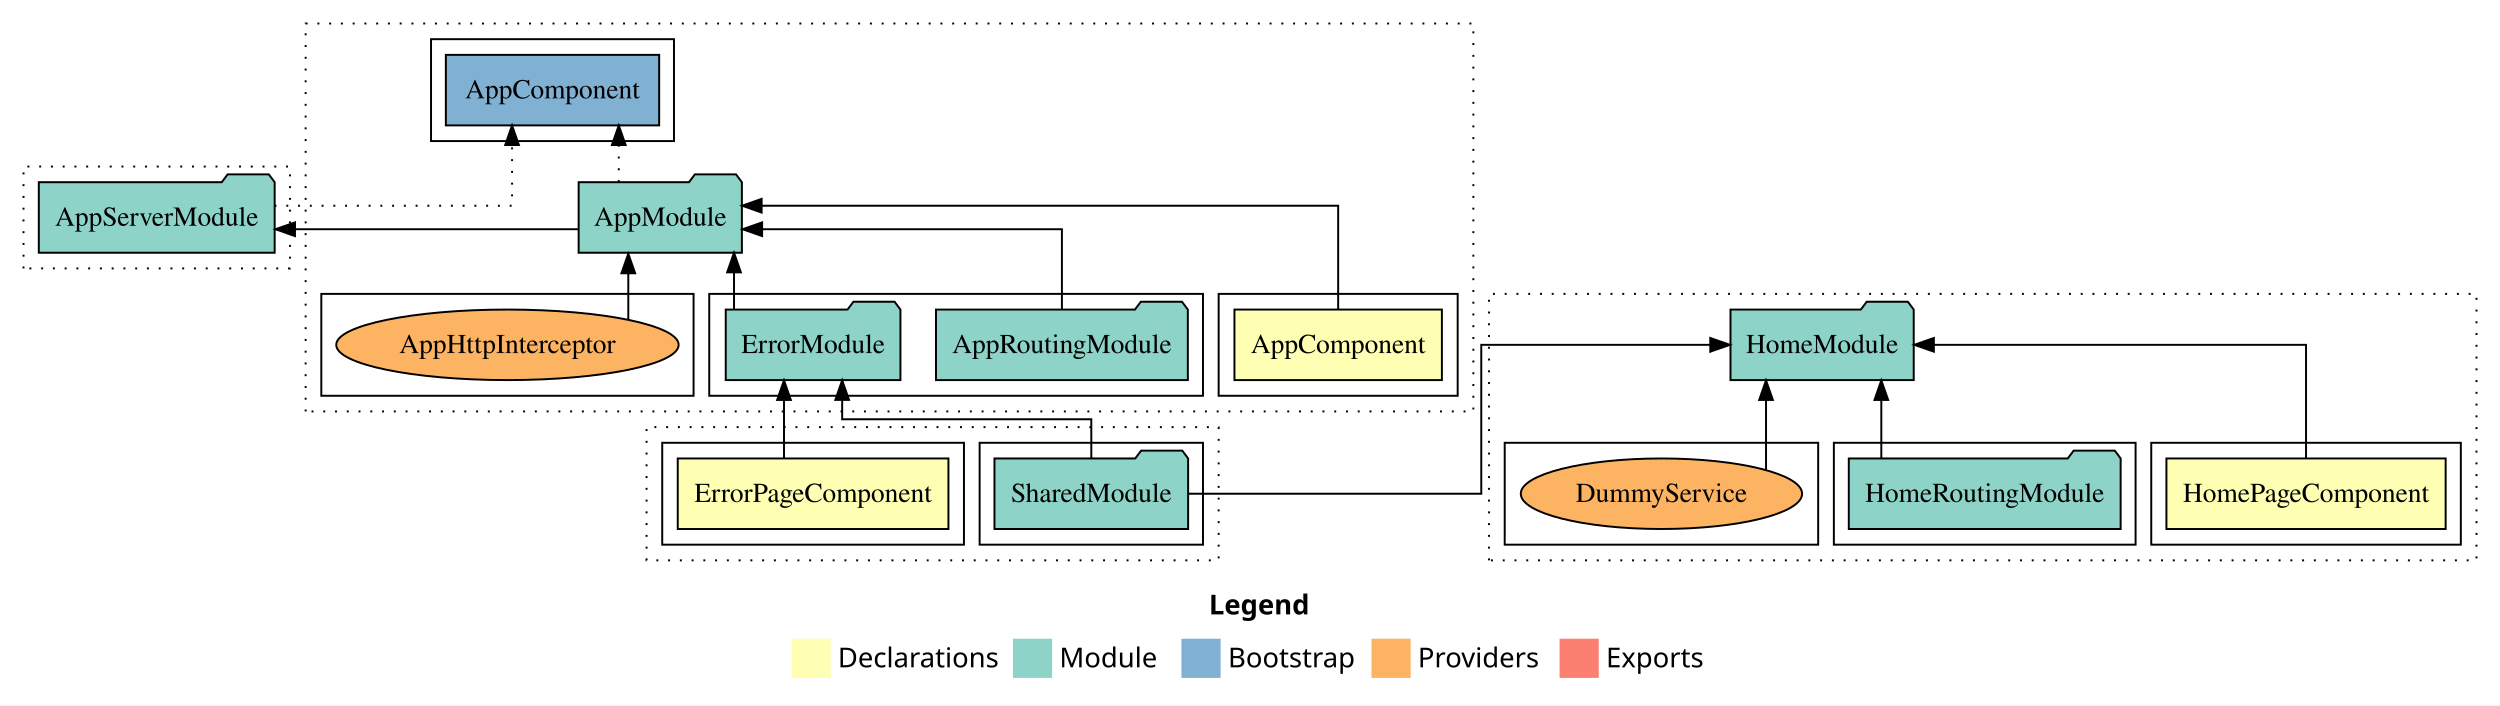
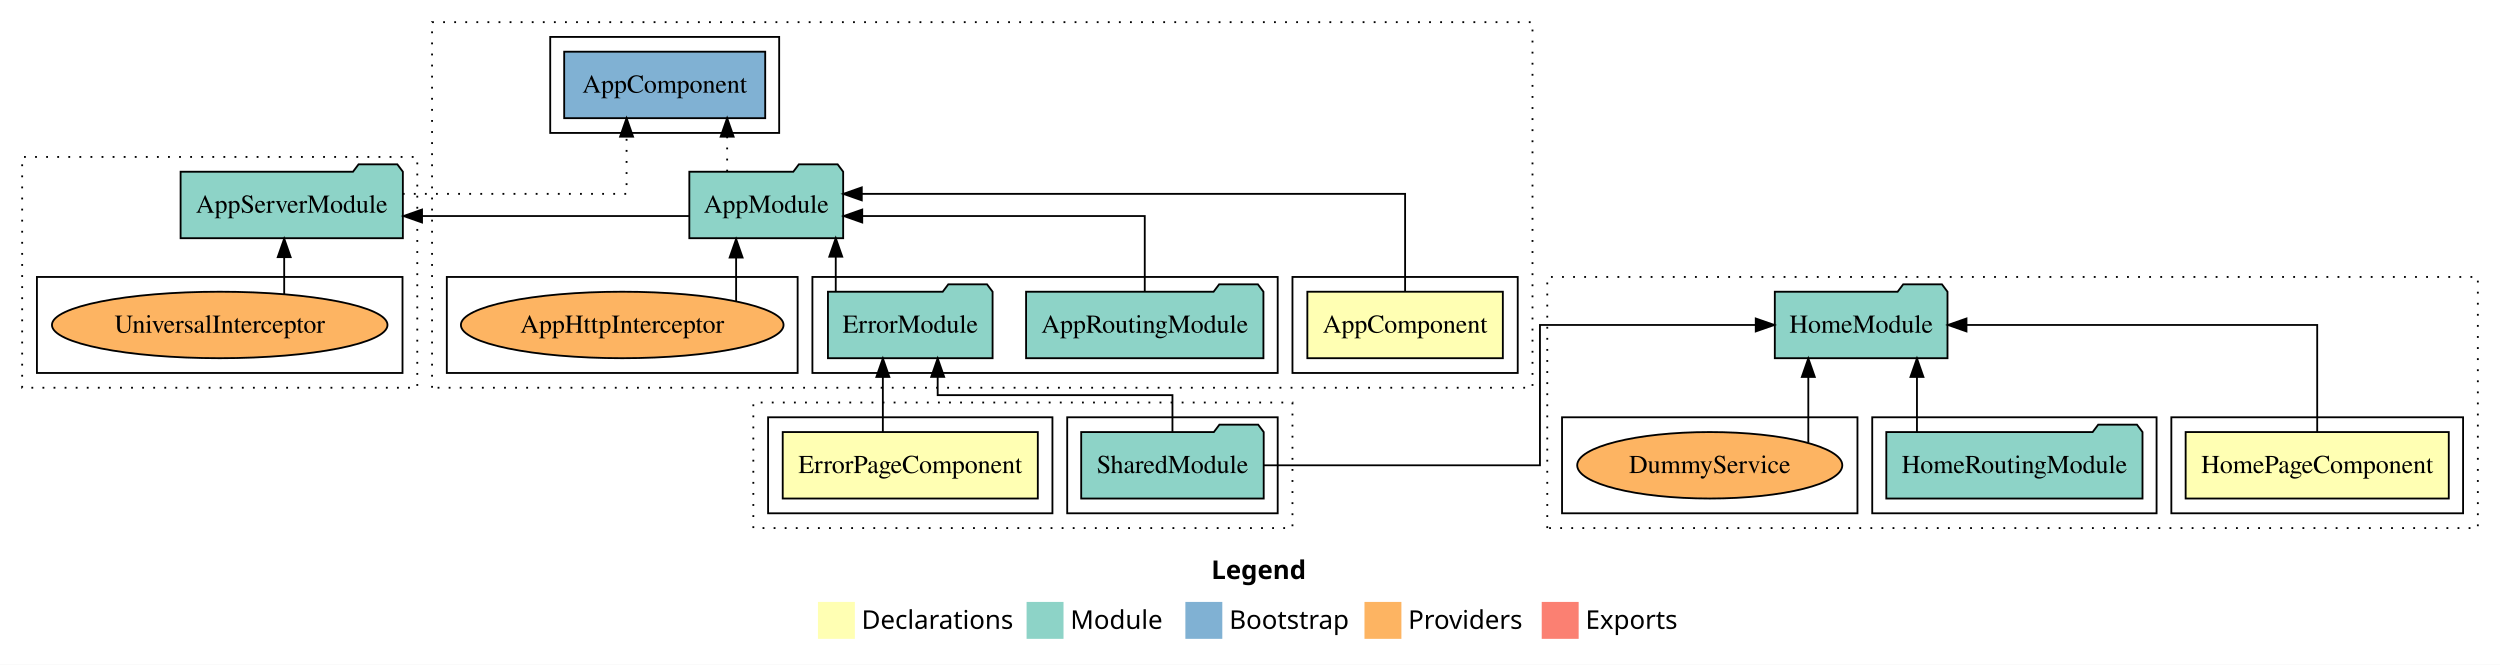
- <svg xmlns="http://www.w3.org/2000/svg" width="1276pt" height="360pt" viewBox="0.00 0.00 1276.00 360.00">
+ <svg xmlns="http://www.w3.org/2000/svg" width="1354pt" height="360pt" viewBox="0.00 0.00 1354.00 360.00">
  <g id="graph0" class="graph" transform="scale(1 1) rotate(0) translate(4 356)">
-     <polygon fill="#ffffff" stroke="transparent" points="-4,4 -4,-356 1272,-356 1272,4 -4,4" />
-     <text text-anchor="start" x="613.009" y="-42.4" font-family="sans-serif" font-weight="bold" font-size="14.00" fill="#000000">Legend</text>
-     <polygon fill="#ffffb3" stroke="transparent" points="400,-10 400,-30 420,-30 420,-10 400,-10" />
-     <text text-anchor="start" x="423.629" y="-15.4" font-family="sans-serif" font-size="14.00" fill="#000000">  Declarations</text>
-     <polygon fill="#8dd3c7" stroke="transparent" points="513,-10 513,-30 533,-30 533,-10 513,-10" />
-     <text text-anchor="start" x="536.725" y="-15.4" font-family="sans-serif" font-size="14.00" fill="#000000">  Module</text>
-     <polygon fill="#80b1d3" stroke="transparent" points="599,-10 599,-30 619,-30 619,-10 599,-10" />
-     <text text-anchor="start" x="622.781" y="-15.4" font-family="sans-serif" font-size="14.00" fill="#000000">  Bootstrap</text>
-     <polygon fill="#fdb462" stroke="transparent" points="696,-10 696,-30 716,-30 716,-10 696,-10" />
-     <text text-anchor="start" x="719.673" y="-15.4" font-family="sans-serif" font-size="14.00" fill="#000000">  Providers</text>
-     <polygon fill="#fb8072" stroke="transparent" points="792,-10 792,-30 812,-30 812,-10 792,-10" />
-     <text text-anchor="start" x="815.726" y="-15.4" font-family="sans-serif" font-size="14.00" fill="#000000">  Exports</text>
+     <polygon fill="#ffffff" stroke="transparent" points="-4,4 -4,-356 1350,-356 1350,4 -4,4" />
+     <text text-anchor="start" x="652.009" y="-42.4" font-family="sans-serif" font-weight="bold" font-size="14.00" fill="#000000">Legend</text>
+     <polygon fill="#ffffb3" stroke="transparent" points="439,-10 439,-30 459,-30 459,-10 439,-10" />
+     <text text-anchor="start" x="462.629" y="-15.4" font-family="sans-serif" font-size="14.00" fill="#000000">  Declarations</text>
+     <polygon fill="#8dd3c7" stroke="transparent" points="552,-10 552,-30 572,-30 572,-10 552,-10" />
+     <text text-anchor="start" x="575.725" y="-15.4" font-family="sans-serif" font-size="14.00" fill="#000000">  Module</text>
+     <polygon fill="#80b1d3" stroke="transparent" points="638,-10 638,-30 658,-30 658,-10 638,-10" />
+     <text text-anchor="start" x="661.781" y="-15.4" font-family="sans-serif" font-size="14.00" fill="#000000">  Bootstrap</text>
+     <polygon fill="#fdb462" stroke="transparent" points="735,-10 735,-30 755,-30 755,-10 735,-10" />
+     <text text-anchor="start" x="758.673" y="-15.4" font-family="sans-serif" font-size="14.00" fill="#000000">  Providers</text>
+     <polygon fill="#fb8072" stroke="transparent" points="831,-10 831,-30 851,-30 851,-10 831,-10" />
+     <text text-anchor="start" x="854.726" y="-15.4" font-family="sans-serif" font-size="14.00" fill="#000000">  Exports</text>
    <g id="clust1" class="cluster">
-       <polygon fill="none" stroke="#000000" stroke-dasharray="1,5" points="152,-146 152,-344 748,-344 748,-146 152,-146" />
+       <polygon fill="none" stroke="#000000" stroke-dasharray="1,5" points="230,-146 230,-344 826,-344 826,-146 230,-146" />
    </g>
    <g id="clust2" class="cluster">
-       <polygon fill="none" stroke="#000000" points="618,-154 618,-206 740,-206 740,-154 618,-154" />
+       <polygon fill="none" stroke="#000000" points="696,-154 696,-206 818,-206 818,-154 696,-154" />
    </g>
    <g id="clust4" class="cluster">
-       <polygon fill="none" stroke="#000000" points="358,-154 358,-206 610,-206 610,-154 358,-154" />
+       <polygon fill="none" stroke="#000000" points="436,-154 436,-206 688,-206 688,-154 436,-154" />
    </g>
    <g id="clust6" class="cluster">
-       <polygon fill="none" stroke="#000000" points="216,-284 216,-336 340,-336 340,-284 216,-284" />
+       <polygon fill="none" stroke="#000000" points="294,-284 294,-336 418,-336 418,-284 294,-284" />
    </g>
    <g id="clust7" class="cluster">
-       <polygon fill="none" stroke="#000000" points="160,-154 160,-206 350,-206 350,-154 160,-154" />
+       <polygon fill="none" stroke="#000000" points="238,-154 238,-206 428,-206 428,-154 238,-154" />
    </g>
    <g id="clust14" class="cluster">
-       <polygon fill="none" stroke="#000000" stroke-dasharray="1,5" points="8,-219 8,-271 144,-271 144,-219 8,-219" />
+       <polygon fill="none" stroke="#000000" stroke-dasharray="1,5" points="8,-146 8,-271 222,-271 222,-146 8,-146" />
+     </g>
+     <g id="clust19" class="cluster">
+       <polygon fill="none" stroke="#000000" points="16,-154 16,-206 214,-206 214,-154 16,-154" />
    </g>
    <g id="clust20" class="cluster">
-       <polygon fill="none" stroke="#000000" stroke-dasharray="1,5" points="326,-70 326,-138 618,-138 618,-70 326,-70" />
+       <polygon fill="none" stroke="#000000" stroke-dasharray="1,5" points="404,-70 404,-138 696,-138 696,-70 404,-70" />
    </g>
    <g id="clust21" class="cluster">
-       <polygon fill="none" stroke="#000000" points="334,-78 334,-130 488,-130 488,-78 334,-78" />
+       <polygon fill="none" stroke="#000000" points="412,-78 412,-130 566,-130 566,-78 412,-78" />
    </g>
    <g id="clust23" class="cluster">
-       <polygon fill="none" stroke="#000000" points="496,-78 496,-130 610,-130 610,-78 496,-78" />
+       <polygon fill="none" stroke="#000000" points="574,-78 574,-130 688,-130 688,-78 574,-78" />
    </g>
    <g id="clust27" class="cluster">
-       <polygon fill="none" stroke="#000000" stroke-dasharray="1,5" points="756,-70 756,-206 1260,-206 1260,-70 756,-70" />
+       <polygon fill="none" stroke="#000000" stroke-dasharray="1,5" points="834,-70 834,-206 1338,-206 1338,-70 834,-70" />
    </g>
    <g id="clust28" class="cluster">
-       <polygon fill="none" stroke="#000000" points="1094,-78 1094,-130 1252,-130 1252,-78 1094,-78" />
+       <polygon fill="none" stroke="#000000" points="1172,-78 1172,-130 1330,-130 1330,-78 1172,-78" />
    </g>
    <g id="clust30" class="cluster">
-       <polygon fill="none" stroke="#000000" points="932,-78 932,-130 1086,-130 1086,-78 932,-78" />
+       <polygon fill="none" stroke="#000000" points="1010,-78 1010,-130 1164,-130 1164,-78 1010,-78" />
    </g>
    <g id="clust33" class="cluster">
-       <polygon fill="none" stroke="#000000" points="764,-78 764,-130 924,-130 924,-78 764,-78" />
+       <polygon fill="none" stroke="#000000" points="842,-78 842,-130 1002,-130 1002,-78 842,-78" />
    </g>
    <g id="node1" class="node">
-       <polygon fill="#ffffb3" stroke="#000000" points="731.94,-198 626.06,-198 626.06,-162 731.94,-162 731.94,-198" />
-       <text text-anchor="middle" x="679" y="-175.8" font-family="Times,serif" font-size="14.00" fill="#000000">AppComponent</text>
+       <polygon fill="#ffffb3" stroke="#000000" points="809.94,-198 704.06,-198 704.06,-162 809.94,-162 809.94,-198" />
+       <text text-anchor="middle" x="757" y="-175.8" font-family="Times,serif" font-size="14.00" fill="#000000">AppComponent</text>
    </g>
    <g id="node2" class="node">
-       <polygon fill="#8dd3c7" stroke="#000000" points="374.657,-263 371.657,-267 350.657,-267 347.657,-263 291.343,-263 291.343,-227 374.657,-227 374.657,-263" />
-       <text text-anchor="middle" x="333" y="-240.8" font-family="Times,serif" font-size="14.00" fill="#000000">AppModule</text>
+       <polygon fill="#8dd3c7" stroke="#000000" points="452.657,-263 449.657,-267 428.657,-267 425.657,-263 369.343,-263 369.343,-227 452.657,-227 452.657,-263" />
+       <text text-anchor="middle" x="411" y="-240.8" font-family="Times,serif" font-size="14.00" fill="#000000">AppModule</text>
    </g>
    <g id="edge1" class="edge">
-       <path fill="none" stroke="#000000" d="M679,-198.284C679,-219.321 679,-251 679,-251 679,-251 384.736,-251 384.736,-251" />
-       <polygon fill="#000000" stroke="#000000" points="384.736,-247.5 374.736,-251 384.736,-254.5 384.736,-247.5" />
+       <path fill="none" stroke="#000000" d="M757,-198.284C757,-219.321 757,-251 757,-251 757,-251 462.736,-251 462.736,-251" />
+       <polygon fill="#000000" stroke="#000000" points="462.736,-247.5 452.736,-251 462.736,-254.5 462.736,-247.5" />
    </g>
    <g id="node5" class="node">
-       <polygon fill="#80b1d3" stroke="#000000" points="332.439,-328 223.561,-328 223.561,-292 332.439,-292 332.439,-328" />
-       <text text-anchor="middle" x="278" y="-305.8" font-family="Times,serif" font-size="14.00" fill="#000000">AppComponent </text>
+       <polygon fill="#80b1d3" stroke="#000000" points="410.439,-328 301.561,-328 301.561,-292 410.439,-292 410.439,-328" />
+       <text text-anchor="middle" x="356" y="-305.8" font-family="Times,serif" font-size="14.00" fill="#000000">AppComponent </text>
    </g>
    <g id="edge4" class="edge">
-       <path fill="none" stroke="#000000" stroke-dasharray="1,5" d="M311.821,-263.106C311.821,-263.106 311.821,-281.991 311.821,-281.991" />
-       <polygon fill="#000000" stroke="#000000" points="308.321,-281.991 311.821,-291.991 315.321,-281.991 308.321,-281.991" />
+       <path fill="none" stroke="#000000" stroke-dasharray="1,5" d="M389.821,-263.106C389.821,-263.106 389.821,-281.991 389.821,-281.991" />
+       <polygon fill="#000000" stroke="#000000" points="386.321,-281.991 389.821,-291.991 393.321,-281.991 386.321,-281.991" />
    </g>
    <g id="node7" class="node">
-       <polygon fill="#8dd3c7" stroke="#000000" points="136.19,-263 133.19,-267 112.189,-267 109.189,-263 15.81,-263 15.81,-227 136.19,-227 136.19,-263" />
-       <text text-anchor="middle" x="76" y="-240.8" font-family="Times,serif" font-size="14.00" fill="#000000">AppServerModule</text>
+       <polygon fill="#8dd3c7" stroke="#000000" points="214.19,-263 211.19,-267 190.19,-267 187.19,-263 93.811,-263 93.811,-227 214.19,-227 214.19,-263" />
+       <text text-anchor="middle" x="154" y="-240.8" font-family="Times,serif" font-size="14.00" fill="#000000">AppServerModule</text>
    </g>
    <g id="edge6" class="edge">
-       <path fill="none" stroke="#000000" d="M291.137,-239C291.137,-239 146.566,-239 146.566,-239" />
-       <polygon fill="#000000" stroke="#000000" points="146.566,-235.5 136.566,-239 146.566,-242.5 146.566,-235.5" />
+       <path fill="none" stroke="#000000" d="M369.137,-239C369.137,-239 224.566,-239 224.566,-239" />
+       <polygon fill="#000000" stroke="#000000" points="224.566,-235.5 214.566,-239 224.566,-242.5 224.566,-235.5" />
    </g>
    <g id="node3" class="node">
-       <polygon fill="#8dd3c7" stroke="#000000" points="602.274,-198 599.274,-202 578.274,-202 575.274,-198 473.726,-198 473.726,-162 602.274,-162 602.274,-198" />
-       <text text-anchor="middle" x="538" y="-175.8" font-family="Times,serif" font-size="14.00" fill="#000000">AppRoutingModule</text>
+       <polygon fill="#8dd3c7" stroke="#000000" points="680.274,-198 677.274,-202 656.274,-202 653.274,-198 551.726,-198 551.726,-162 680.274,-162 680.274,-198" />
+       <text text-anchor="middle" x="616" y="-175.8" font-family="Times,serif" font-size="14.00" fill="#000000">AppRoutingModule</text>
    </g>
    <g id="edge2" class="edge">
-       <path fill="none" stroke="#000000" d="M538,-198.023C538,-215.373 538,-239 538,-239 538,-239 384.979,-239 384.979,-239" />
-       <polygon fill="#000000" stroke="#000000" points="384.979,-235.5 374.979,-239 384.979,-242.5 384.979,-235.5" />
+       <path fill="none" stroke="#000000" d="M616,-198.023C616,-215.373 616,-239 616,-239 616,-239 462.979,-239 462.979,-239" />
+       <polygon fill="#000000" stroke="#000000" points="462.979,-235.5 452.979,-239 462.979,-242.5 462.979,-235.5" />
    </g>
    <g id="node4" class="node">
-       <polygon fill="#8dd3c7" stroke="#000000" points="455.584,-198 452.584,-202 431.584,-202 428.584,-198 366.416,-198 366.416,-162 455.584,-162 455.584,-198" />
-       <text text-anchor="middle" x="411" y="-175.8" font-family="Times,serif" font-size="14.00" fill="#000000">ErrorModule</text>
+       <polygon fill="#8dd3c7" stroke="#000000" points="533.584,-198 530.584,-202 509.584,-202 506.584,-198 444.416,-198 444.416,-162 533.584,-162 533.584,-198" />
+       <text text-anchor="middle" x="489" y="-175.8" font-family="Times,serif" font-size="14.00" fill="#000000">ErrorModule</text>
    </g>
    <g id="edge3" class="edge">
-       <path fill="none" stroke="#000000" d="M370.643,-198.106C370.643,-198.106 370.643,-216.991 370.643,-216.991" />
-       <polygon fill="#000000" stroke="#000000" points="367.143,-216.991 370.643,-226.991 374.143,-216.991 367.143,-216.991" />
+       <path fill="none" stroke="#000000" d="M448.643,-198.106C448.643,-198.106 448.643,-216.991 448.643,-216.991" />
+       <polygon fill="#000000" stroke="#000000" points="445.143,-216.991 448.643,-226.991 452.143,-216.991 445.143,-216.991" />
    </g>
    <g id="node6" class="node">
-       <ellipse fill="#fdb462" stroke="#000000" cx="255" cy="-180" rx="87.379" ry="18" />
-       <text text-anchor="middle" x="255" y="-175.8" font-family="Times,serif" font-size="14.00" fill="#000000">AppHttpInterceptor</text>
+       <ellipse fill="#fdb462" stroke="#000000" cx="333" cy="-180" rx="87.379" ry="18" />
+       <text text-anchor="middle" x="333" y="-175.8" font-family="Times,serif" font-size="14.00" fill="#000000">AppHttpInterceptor</text>
    </g>
    <g id="edge5" class="edge">
-       <path fill="none" stroke="#000000" d="M316.68,-192.842C316.68,-192.842 316.68,-216.523 316.68,-216.523" />
-       <polygon fill="#000000" stroke="#000000" points="313.181,-216.523 316.68,-226.523 320.181,-216.523 313.181,-216.523" />
+       <path fill="none" stroke="#000000" d="M394.68,-192.842C394.68,-192.842 394.68,-216.523 394.68,-216.523" />
+       <polygon fill="#000000" stroke="#000000" points="391.181,-216.523 394.68,-226.523 398.181,-216.523 391.181,-216.523" />
    </g>
    <g id="edge7" class="edge">
-       <path fill="none" stroke="#000000" stroke-dasharray="1,5" d="M136.135,-251C188.925,-251 257.351,-251 257.351,-251 257.351,-251 257.351,-281.978 257.351,-281.978" />
-       <polygon fill="#000000" stroke="#000000" points="253.851,-281.977 257.351,-291.978 260.851,-281.978 253.851,-281.977" />
+       <path fill="none" stroke="#000000" stroke-dasharray="1,5" d="M214.135,-251C266.925,-251 335.351,-251 335.351,-251 335.351,-251 335.351,-281.978 335.351,-281.978" />
+       <polygon fill="#000000" stroke="#000000" points="331.851,-281.977 335.351,-291.978 338.851,-281.978 331.851,-281.977" />
    </g>
    <g id="node8" class="node">
-       <polygon fill="#ffffb3" stroke="#000000" points="480.079,-122 341.921,-122 341.921,-86 480.079,-86 480.079,-122" />
-       <text text-anchor="middle" x="411" y="-99.8" font-family="Times,serif" font-size="14.00" fill="#000000">ErrorPageComponent</text>
+       <ellipse fill="#fdb462" stroke="#000000" cx="115" cy="-180" rx="90.867" ry="18" />
+       <text text-anchor="middle" x="115" y="-175.8" font-family="Times,serif" font-size="14.00" fill="#000000">UniversalInterceptor</text>
    </g>
    <g id="edge8" class="edge">
-       <path fill="none" stroke="#000000" d="M396.153,-122.011C396.153,-122.011 396.153,-151.855 396.153,-151.855" />
-       <polygon fill="#000000" stroke="#000000" points="392.653,-151.855 396.153,-161.855 399.653,-151.855 392.653,-151.855" />
+       <path fill="none" stroke="#000000" d="M149.919,-196.739C149.919,-196.739 149.919,-216.718 149.919,-216.718" />
+       <polygon fill="#000000" stroke="#000000" points="146.419,-216.718 149.919,-226.718 153.419,-216.718 146.419,-216.718" />
    </g>
    <g id="node9" class="node">
-       <polygon fill="#8dd3c7" stroke="#000000" points="602.423,-122 599.423,-126 578.423,-126 575.423,-122 503.577,-122 503.577,-86 602.423,-86 602.423,-122" />
-       <text text-anchor="middle" x="553" y="-99.8" font-family="Times,serif" font-size="14.00" fill="#000000">SharedModule</text>
+       <polygon fill="#ffffb3" stroke="#000000" points="558.079,-122 419.921,-122 419.921,-86 558.079,-86 558.079,-122" />
+       <text text-anchor="middle" x="489" y="-99.8" font-family="Times,serif" font-size="14.00" fill="#000000">ErrorPageComponent</text>
    </g>
    <g id="edge9" class="edge">
-       <path fill="none" stroke="#000000" d="M553,-122.11C553,-131.897 553,-142 553,-142 553,-142 425.847,-142 425.847,-142 425.847,-142 425.847,-151.89 425.847,-151.89" />
-       <polygon fill="#000000" stroke="#000000" points="422.348,-151.89 425.847,-161.89 429.348,-151.89 422.348,-151.89" />
+       <path fill="none" stroke="#000000" d="M474.153,-122.011C474.153,-122.011 474.153,-151.855 474.153,-151.855" />
+       <polygon fill="#000000" stroke="#000000" points="470.653,-151.855 474.153,-161.855 477.653,-151.855 470.653,-151.855" />
+     </g>
+     <g id="node10" class="node">
+       <polygon fill="#8dd3c7" stroke="#000000" points="680.423,-122 677.423,-126 656.423,-126 653.423,-122 581.577,-122 581.577,-86 680.423,-86 680.423,-122" />
+       <text text-anchor="middle" x="631" y="-99.8" font-family="Times,serif" font-size="14.00" fill="#000000">SharedModule</text>
+     </g>
+     <g id="edge10" class="edge">
+       <path fill="none" stroke="#000000" d="M631,-122.11C631,-131.897 631,-142 631,-142 631,-142 503.847,-142 503.847,-142 503.847,-142 503.847,-151.89 503.847,-151.89" />
+       <polygon fill="#000000" stroke="#000000" points="500.348,-151.89 503.847,-161.89 507.348,-151.89 500.348,-151.89" />
+     </g>
+     <g id="node12" class="node">
+       <polygon fill="#8dd3c7" stroke="#000000" points="1050.762,-198 1047.762,-202 1026.762,-202 1023.762,-198 957.238,-198 957.238,-162 1050.762,-162 1050.762,-198" />
+       <text text-anchor="middle" x="1004" y="-175.8" font-family="Times,serif" font-size="14.00" fill="#000000">HomeModule</text>
+     </g>
+     <g id="edge13" class="edge">
+       <path fill="none" stroke="#000000" d="M680.456,-104C739.404,-104 830.038,-104 830.038,-104 830.038,-104 830.038,-180 830.038,-180 830.038,-180 946.923,-180 946.923,-180" />
+       <polygon fill="#000000" stroke="#000000" points="946.923,-183.5 956.923,-180 946.923,-176.5 946.923,-183.5" />
    </g>
    <g id="node11" class="node">
-       <polygon fill="#8dd3c7" stroke="#000000" points="972.762,-198 969.762,-202 948.762,-202 945.762,-198 879.238,-198 879.238,-162 972.762,-162 972.762,-198" />
-       <text text-anchor="middle" x="926" y="-175.8" font-family="Times,serif" font-size="14.00" fill="#000000">HomeModule</text>
+       <polygon fill="#ffffb3" stroke="#000000" points="1322.256,-122 1179.744,-122 1179.744,-86 1322.256,-86 1322.256,-122" />
+       <text text-anchor="middle" x="1251" y="-99.8" font-family="Times,serif" font-size="14.00" fill="#000000">HomePageComponent</text>
+     </g>
+     <g id="edge11" class="edge">
+       <path fill="none" stroke="#000000" d="M1251,-122.011C1251,-144.485 1251,-180 1251,-180 1251,-180 1061.04,-180 1061.04,-180" />
+       <polygon fill="#000000" stroke="#000000" points="1061.04,-176.5 1051.04,-180 1061.04,-183.5 1061.04,-176.5" />
+     </g>
+     <g id="node13" class="node">
+       <polygon fill="#8dd3c7" stroke="#000000" points="1156.38,-122 1153.38,-126 1132.38,-126 1129.38,-122 1017.62,-122 1017.62,-86 1156.38,-86 1156.38,-122" />
+       <text text-anchor="middle" x="1087" y="-99.8" font-family="Times,serif" font-size="14.00" fill="#000000">HomeRoutingModule</text>
    </g>
    <g id="edge12" class="edge">
-       <path fill="none" stroke="#000000" d="M602.456,-104C661.404,-104 752.038,-104 752.038,-104 752.038,-104 752.038,-180 752.038,-180 752.038,-180 868.923,-180 868.923,-180" />
-       <polygon fill="#000000" stroke="#000000" points="868.923,-183.5 878.923,-180 868.923,-176.5 868.923,-183.5" />
+       <path fill="none" stroke="#000000" d="M1034.221,-122.011C1034.221,-122.011 1034.221,-151.855 1034.221,-151.855" />
+       <polygon fill="#000000" stroke="#000000" points="1030.721,-151.855 1034.221,-161.855 1037.721,-151.855 1030.721,-151.855" />
    </g>
-     <g id="node10" class="node">
-       <polygon fill="#ffffb3" stroke="#000000" points="1244.256,-122 1101.744,-122 1101.744,-86 1244.256,-86 1244.256,-122" />
-       <text text-anchor="middle" x="1173" y="-99.8" font-family="Times,serif" font-size="14.00" fill="#000000">HomePageComponent</text>
+     <g id="node14" class="node">
+       <ellipse fill="#fdb462" stroke="#000000" cx="922" cy="-104" rx="71.789" ry="18" />
+       <text text-anchor="middle" x="922" y="-99.8" font-family="Times,serif" font-size="14.00" fill="#000000">DummyService</text>
    </g>
-     <g id="edge10" class="edge">
-       <path fill="none" stroke="#000000" d="M1173,-122.011C1173,-144.485 1173,-180 1173,-180 1173,-180 983.04,-180 983.04,-180" />
-       <polygon fill="#000000" stroke="#000000" points="983.04,-176.5 973.04,-180 983.04,-183.5 983.04,-176.5" />
-     </g>
-     <g id="node12" class="node">
-       <polygon fill="#8dd3c7" stroke="#000000" points="1078.38,-122 1075.38,-126 1054.38,-126 1051.38,-122 939.62,-122 939.62,-86 1078.38,-86 1078.38,-122" />
-       <text text-anchor="middle" x="1009" y="-99.8" font-family="Times,serif" font-size="14.00" fill="#000000">HomeRoutingModule</text>
-     </g>
-     <g id="edge11" class="edge">
-       <path fill="none" stroke="#000000" d="M956.221,-122.011C956.221,-122.011 956.221,-151.855 956.221,-151.855" />
-       <polygon fill="#000000" stroke="#000000" points="952.721,-151.855 956.221,-161.855 959.721,-151.855 952.721,-151.855" />
-     </g>
-     <g id="node13" class="node">
-       <ellipse fill="#fdb462" stroke="#000000" cx="844" cy="-104" rx="71.789" ry="18" />
-       <text text-anchor="middle" x="844" y="-99.8" font-family="Times,serif" font-size="14.00" fill="#000000">DummyService</text>
-     </g>
-     <g id="edge13" class="edge">
-       <path fill="none" stroke="#000000" d="M897.382,-116.211C897.382,-116.211 897.382,-151.864 897.382,-151.864" />
-       <polygon fill="#000000" stroke="#000000" points="893.882,-151.864 897.382,-161.864 900.882,-151.864 893.882,-151.864" />
+     <g id="edge14" class="edge">
+       <path fill="none" stroke="#000000" d="M975.382,-116.211C975.382,-116.211 975.382,-151.864 975.382,-151.864" />
+       <polygon fill="#000000" stroke="#000000" points="971.882,-151.864 975.382,-161.864 978.882,-151.864 971.882,-151.864" />
    </g>
  </g>
</svg>
